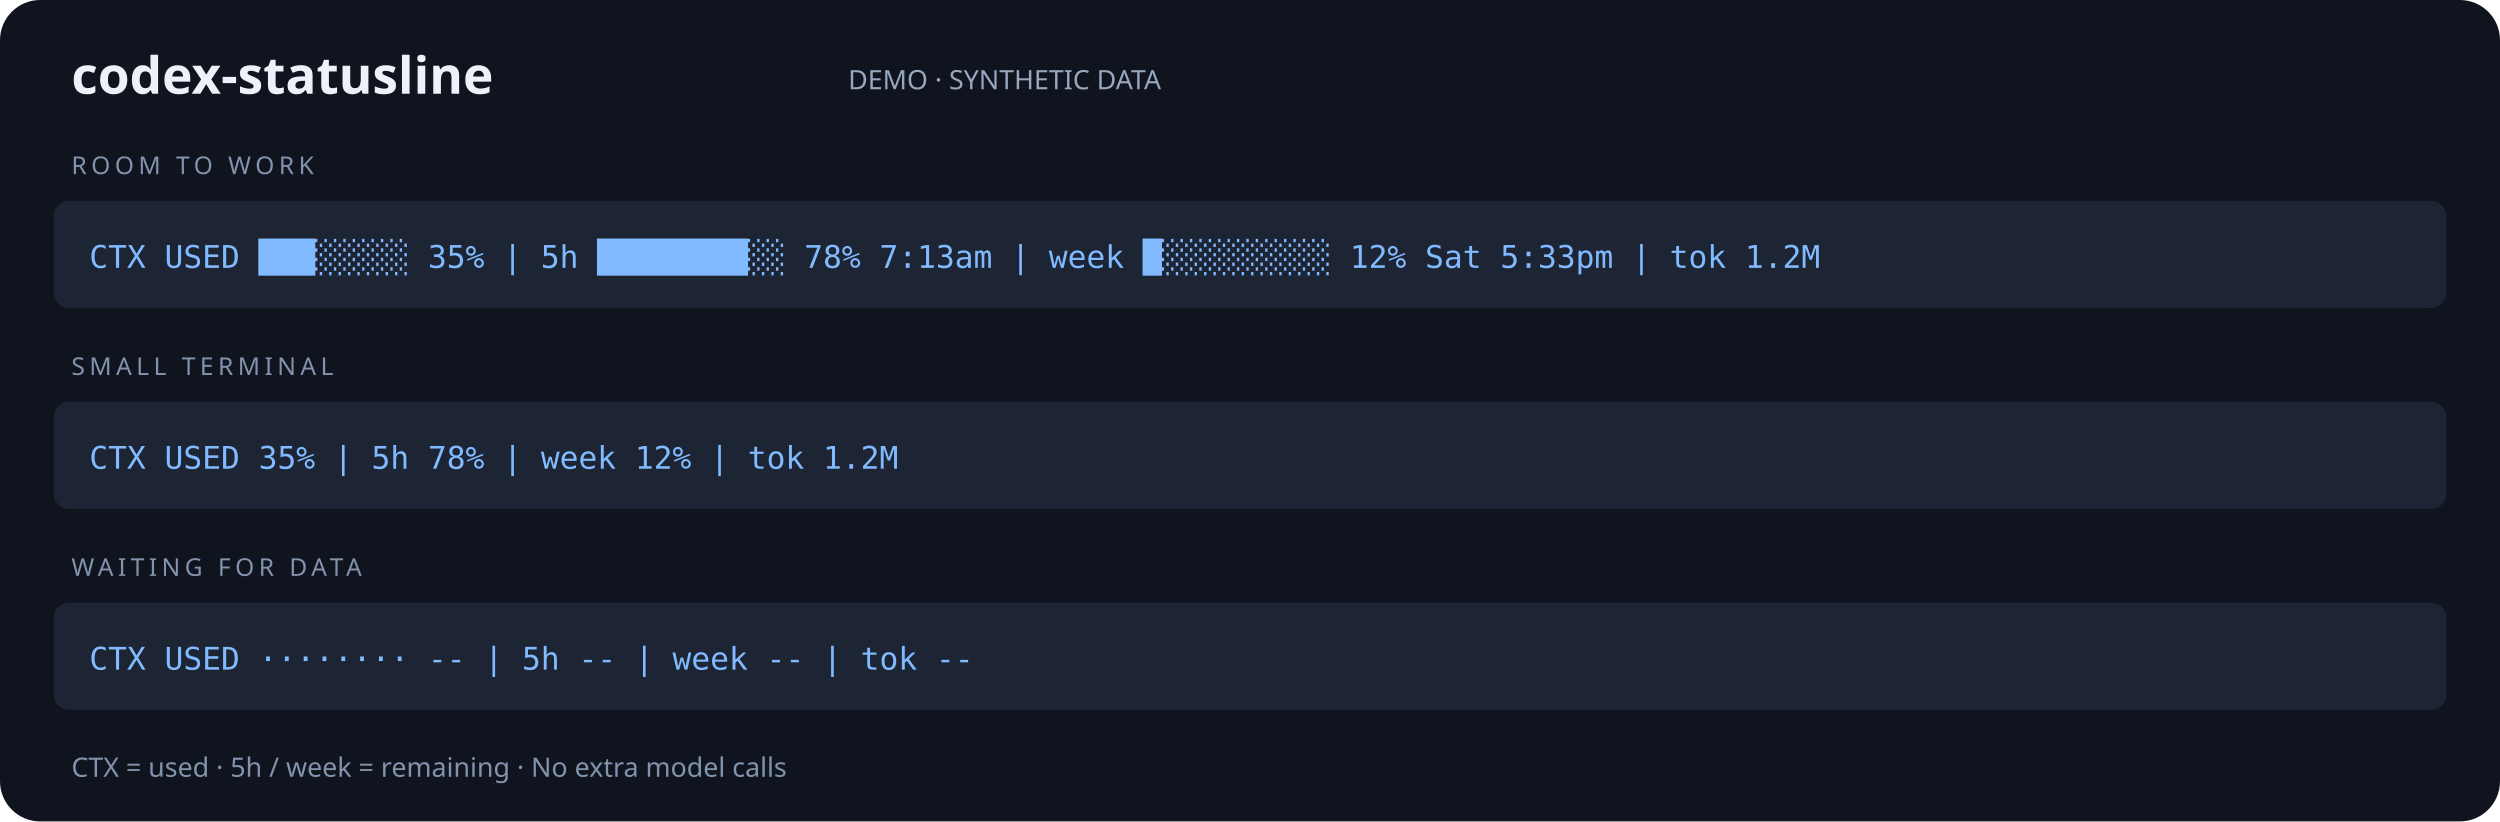
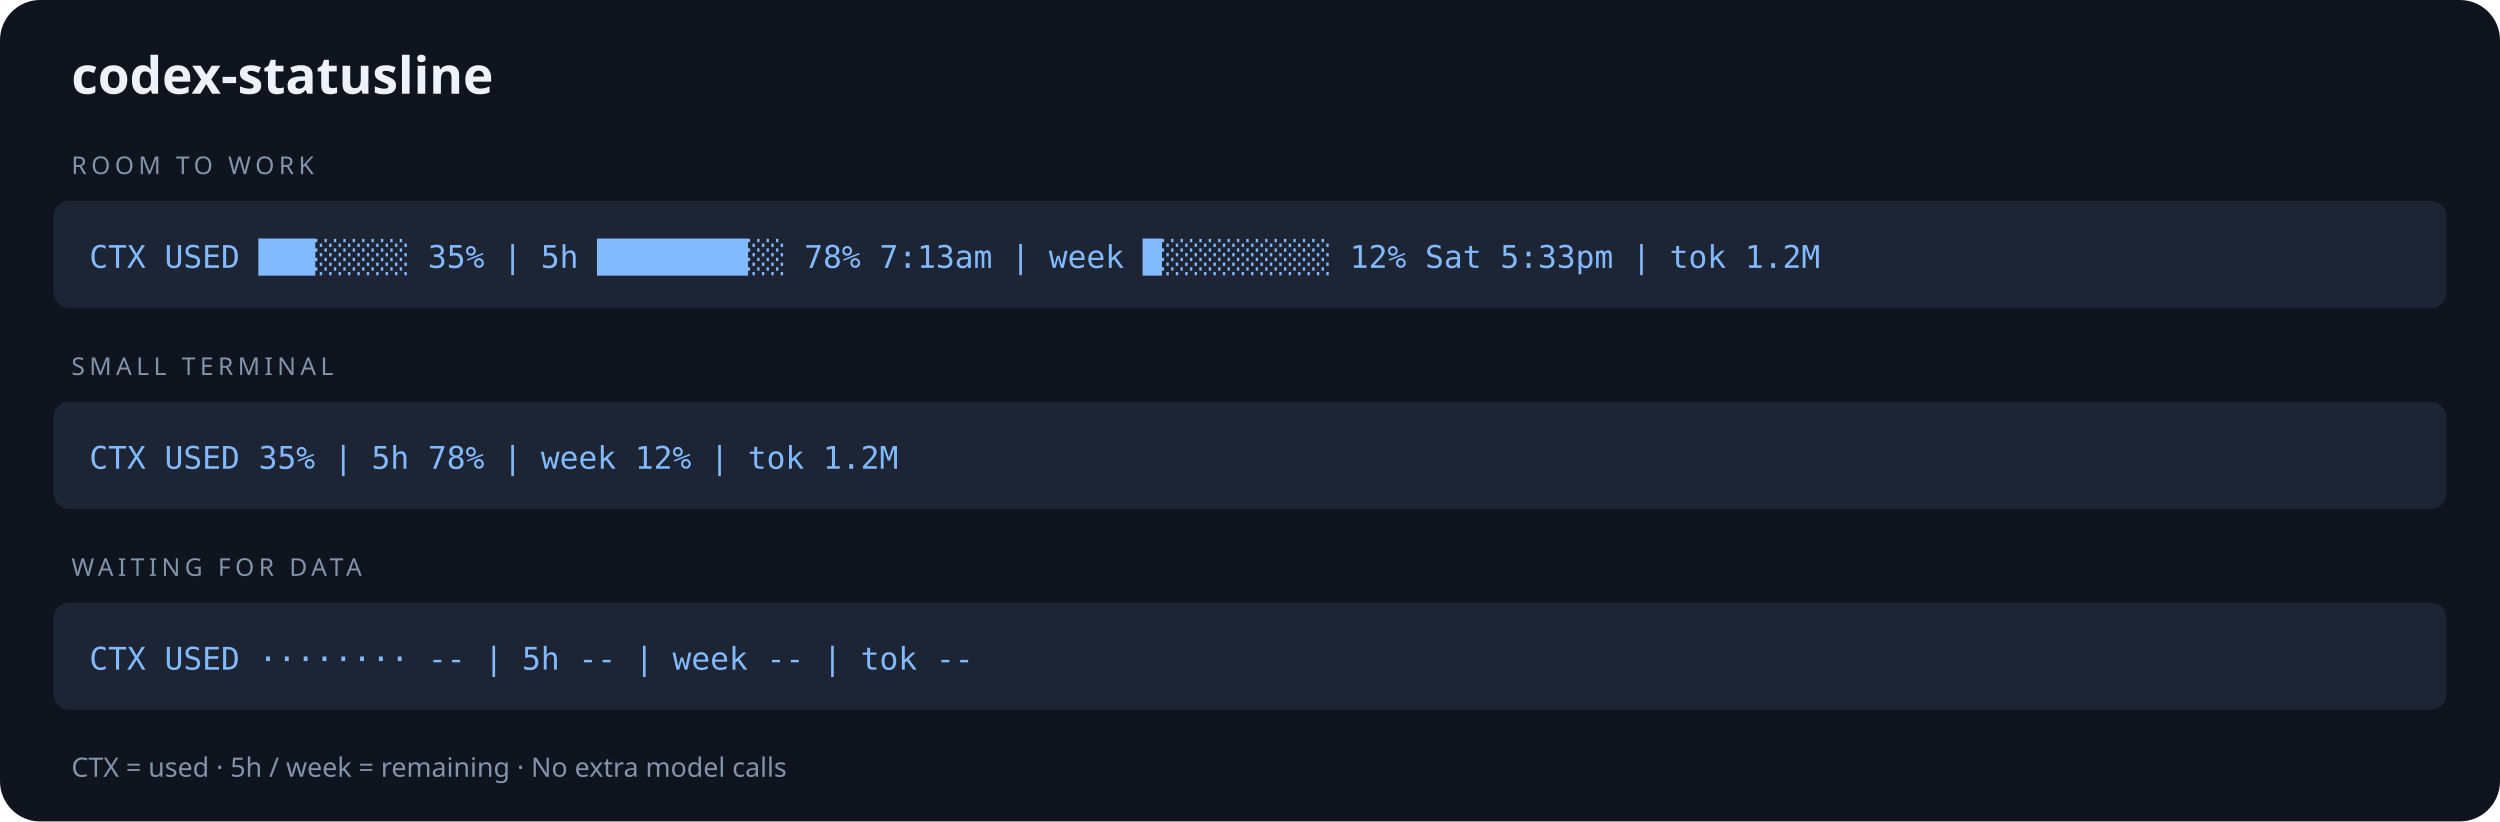
<svg xmlns="http://www.w3.org/2000/svg" width="1120" height="368" viewBox="0 0 1120 368" role="img" aria-labelledby="title desc">
  <rect width="1120" height="368" rx="18" fill="#10141e" />
  <text x="32" y="42" font-family="sans-serif" font-size="23" font-weight="bold" fill="#edf2fa">codex-statusline</text>
-   <text x="380" y="40" font-family="sans-serif" font-size="12" fill="#97a7be">DEMO · SYNTHETIC DATA</text>
  <text x="32" y="78" font-family="sans-serif" font-size="11" letter-spacing="2" fill="#8293ad">ROOM TO WORK</text>
  <rect x="24" y="90" width="1072" height="48" rx="7" fill="#1d2535" />
  <text x="40" y="120" font-family="Menlo,Consolas,monospace" font-size="14" fill="#81baff">  CTX USED ███░░░░░ 35% | 5h ████████░░ 78% 7:13am | week █░░░░░░░░░ 12% Sat 5:33pm | tok 1.2M</text>
  <text x="32" y="168" font-family="sans-serif" font-size="11" letter-spacing="2" fill="#8293ad">SMALL TERMINAL</text>
  <rect x="24" y="180" width="1072" height="48" rx="7" fill="#1d2535" />
  <text x="40" y="210" font-family="Menlo,Consolas,monospace" font-size="14" fill="#81baff">  CTX USED 35% | 5h 78% | week 12% | tok 1.2M</text>
  <text x="32" y="258" font-family="sans-serif" font-size="11" letter-spacing="2" fill="#8293ad">WAITING FOR DATA</text>
  <rect x="24" y="270" width="1072" height="48" rx="7" fill="#1d2535" />
  <text x="40" y="300" font-family="Menlo,Consolas,monospace" font-size="14" fill="#81baff">  CTX USED ········ -- | 5h -- | week -- | tok --</text>
  <text x="32" y="348" font-family="sans-serif" font-size="12" fill="#8293ad">CTX = used · 5h / week = remaining · No extra model calls</text>
</svg>
